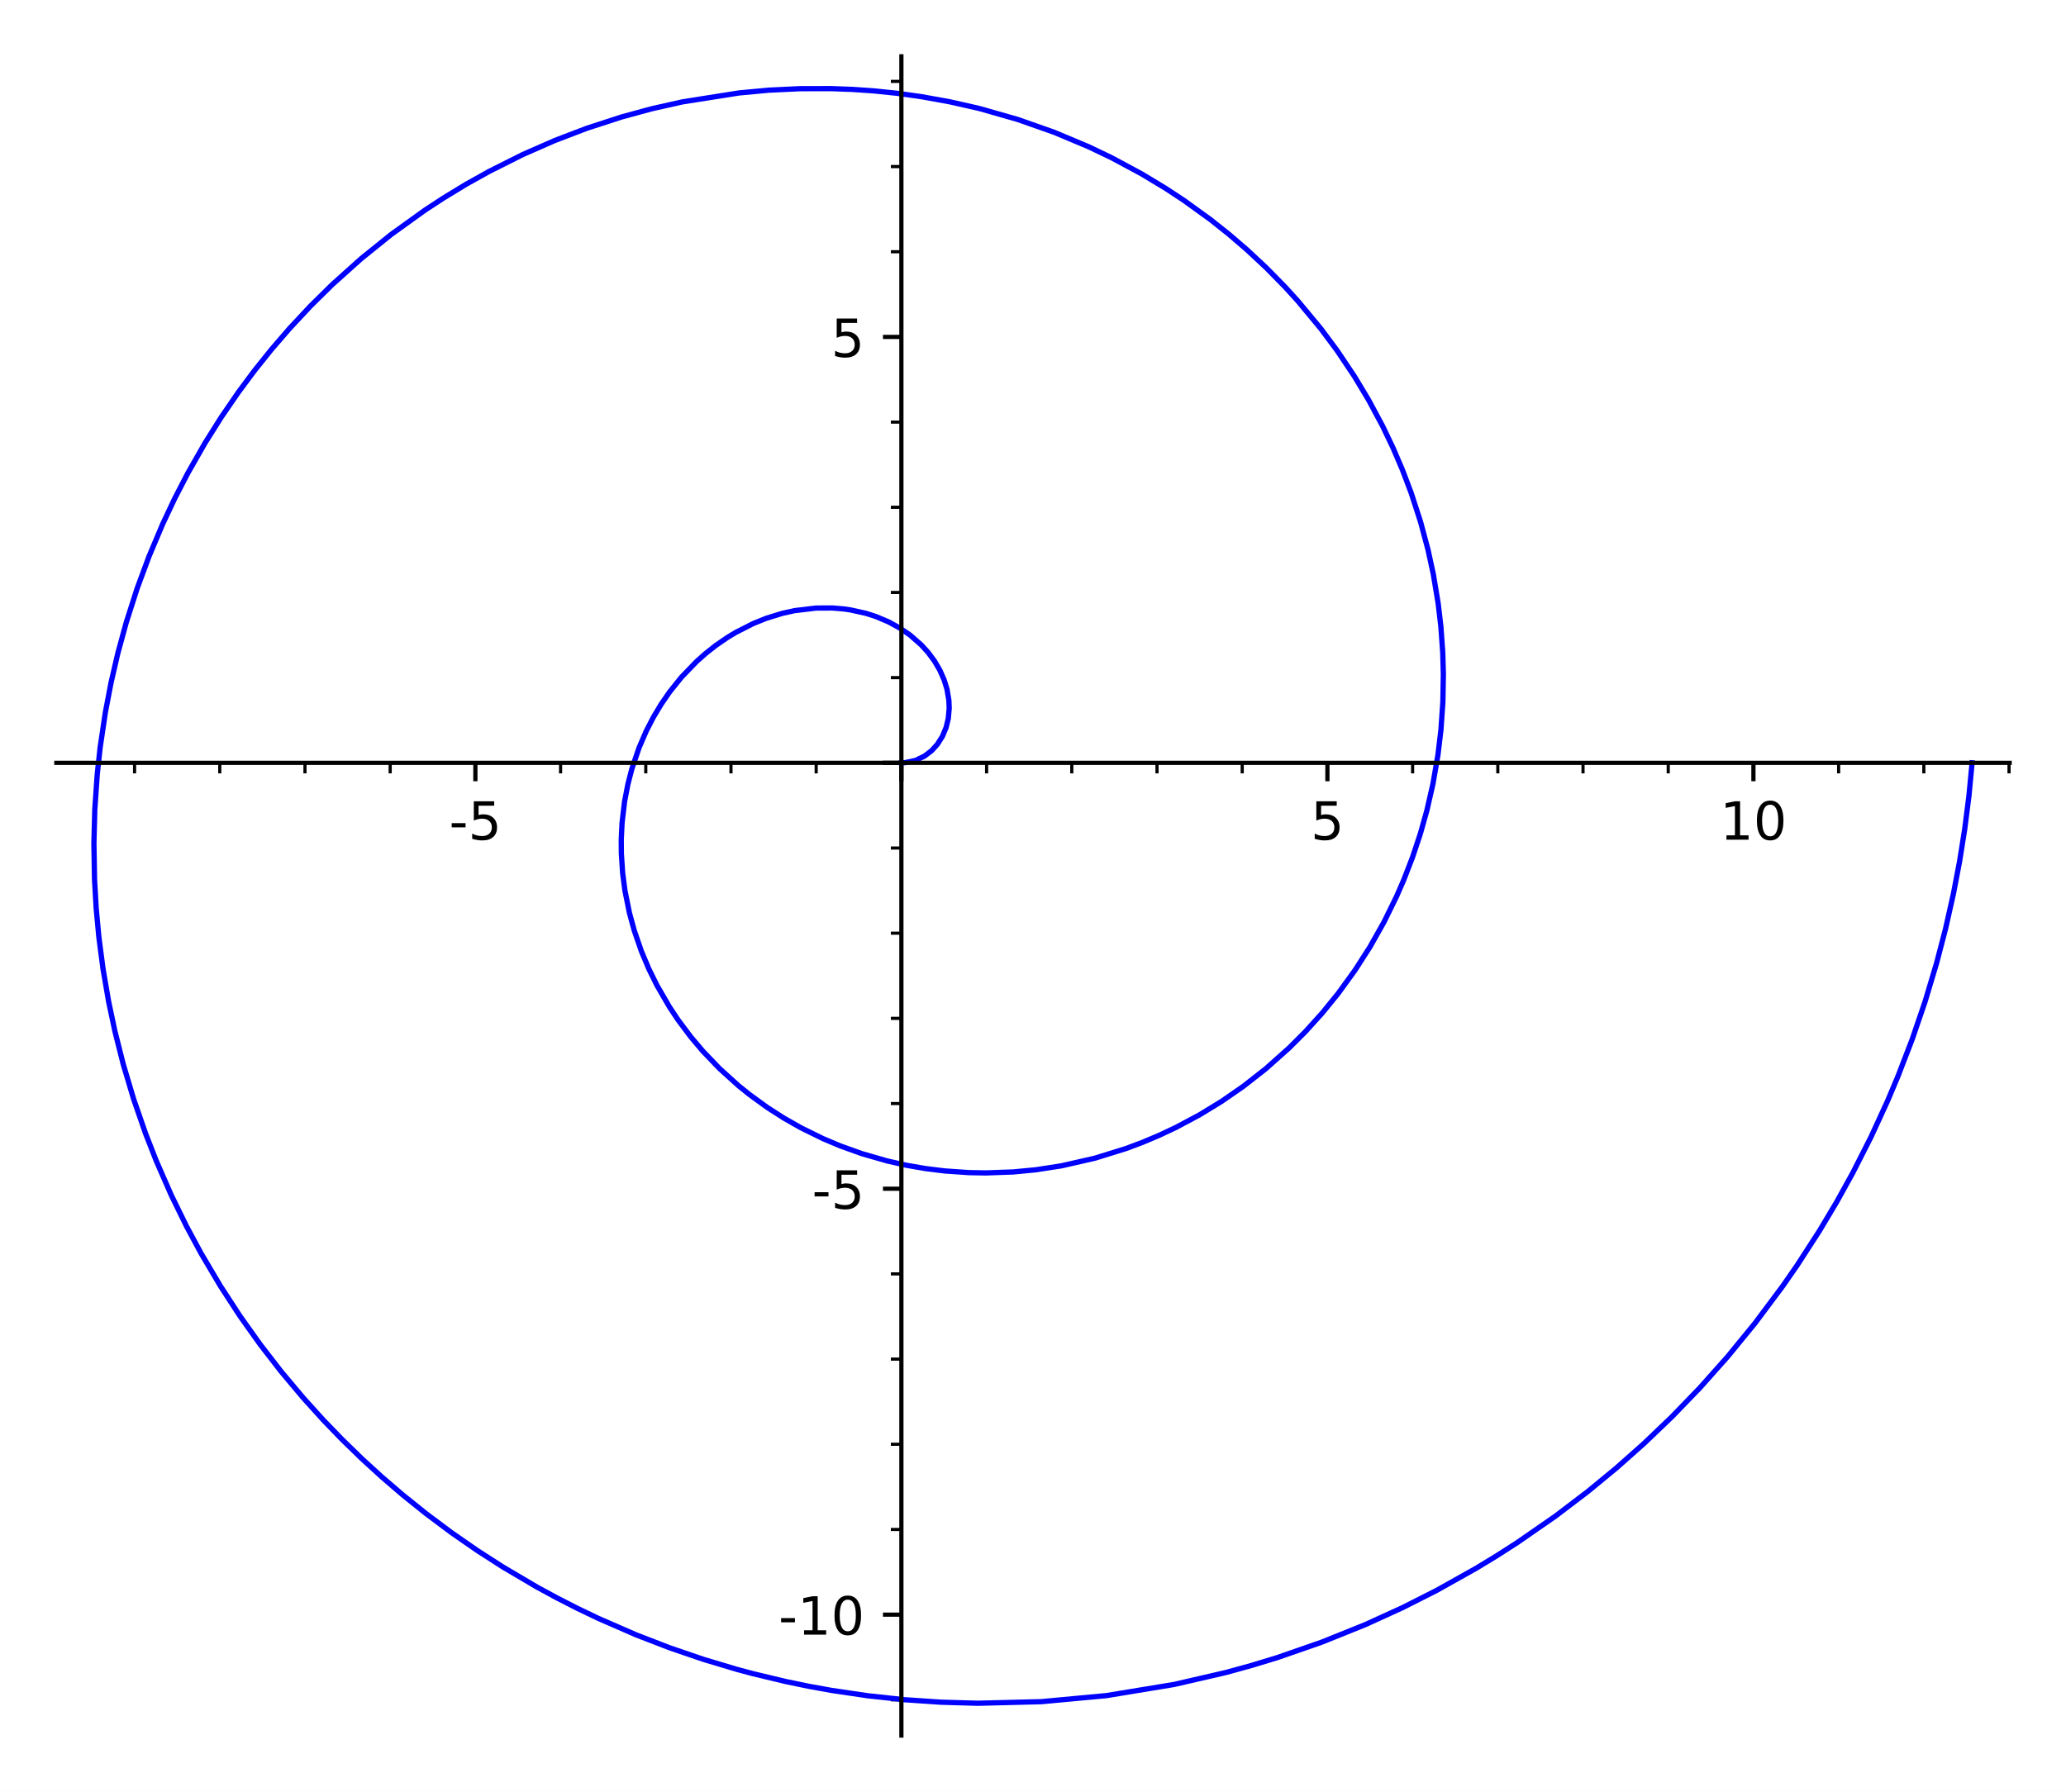
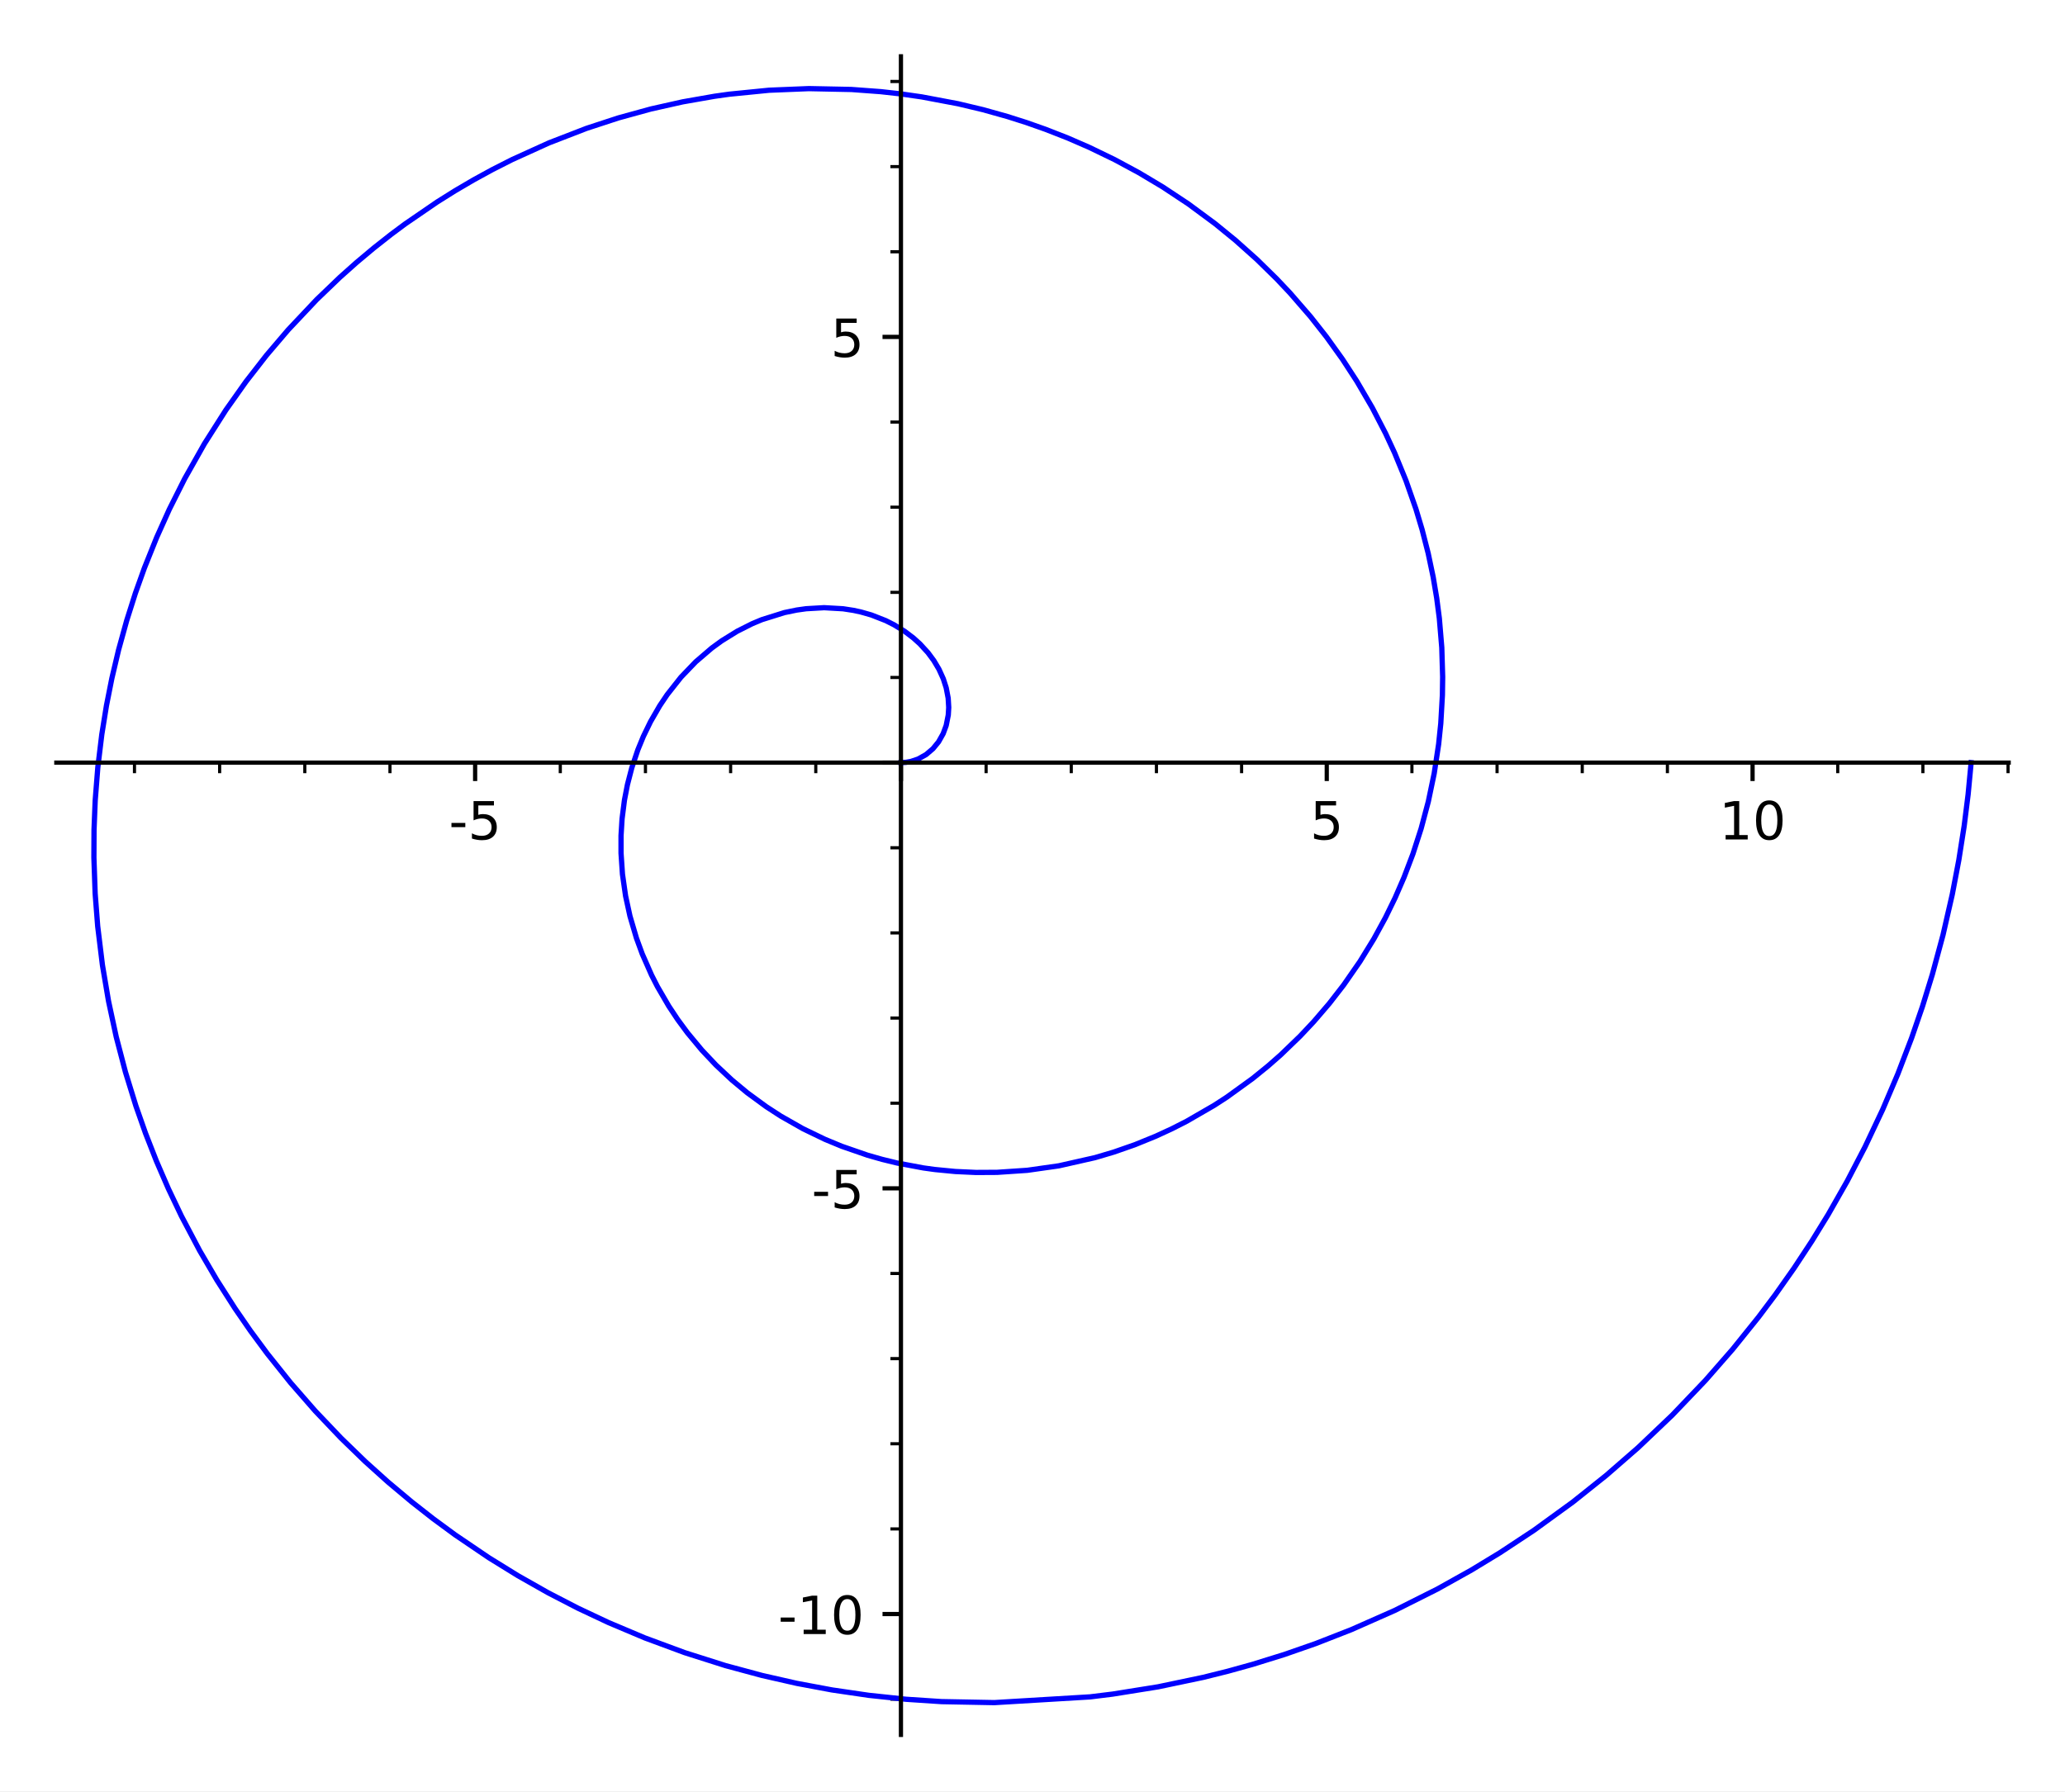
- <svg xmlns="http://www.w3.org/2000/svg" xmlns:xlink="http://www.w3.org/1999/xlink" height="340.36pt" version="1.1" viewBox="0 0 392.329 340.36" width="392.329pt">
+ <svg xmlns="http://www.w3.org/2000/svg" xmlns:xlink="http://www.w3.org/1999/xlink" height="340.36pt" version="1.1" viewBox="0 0 392.293 340.36" width="392.293pt">
  <defs>
    <style type="text/css">
*{stroke-linecap:butt;stroke-linejoin:round;}
  </style>
  </defs>
  <g id="figure_1">
    <g id="patch_1">
-       <path d="M 0 340.36  L 392.329 340.36  L 392.329 0  L 0 0  z " style="fill:#ffffff;" />
+       <path d="M 0 340.36  L 392.293 340.36  L 392.293 0  L 0 0  z " style="fill:#ffffff;" />
    </g>
    <g id="axes_1">
      <g id="patch_2">
-         <path d="M 10.7 329.66  L 381.629 329.66  L 381.629 10.7  L 10.7 10.7  z " style="fill:#ffffff;" />
+         <path d="M 10.7 329.66  L 381.593 329.66  L 381.593 10.7  L 10.7 10.7  z " style="fill:#ffffff;" />
      </g>
      <g id="matplotlib.axis_1">
        <g id="xtick_1">
          <g id="line2d_1">
            <defs>
-               <path d="M 0 0  L 0 3.5  " id="mce56220082" style="stroke:#000000;stroke-width:0.8;" />
-             </defs>
-             <g>
-               <use style="stroke:#000000;stroke-width:0.8;" x="90.273" xlink:href="#mce56220082" y="144.896" />
+               <path d="M 0 0  L 0 3.5  " id="mf5198f2189" style="stroke:#000000;stroke-width:0.8;" />
+             </defs>
+             <g>
+               <use style="stroke:#000000;stroke-width:0.8;" x="90.262" xlink:href="#mf5198f2189" y="144.911" />
            </g>
          </g>
          <g id="text_1">
            <defs>
              <path d="M 4.891 31.391  L 31.203 31.391  L 31.203 23.391  L 4.891 23.391  z " id="DejaVuSans-2d" />
              <path d="M 10.797 72.906  L 49.516 72.906  L 49.516 64.594  L 19.828 64.594  L 19.828 46.734  Q 21.969 47.469 24.109 47.828  Q 26.266 48.188 28.422 48.188  Q 40.625 48.188 47.75 41.5  Q 54.891 34.812 54.891 23.391  Q 54.891 11.625 47.562 5.094  Q 40.234 -1.422 26.906 -1.422  Q 22.312 -1.422 17.547 -0.641  Q 12.797 0.141 7.719 1.703  L 7.719 11.625  Q 12.109 9.234 16.797 8.062  Q 21.484 6.891 26.703 6.891  Q 35.156 6.891 40.078 11.328  Q 45.016 15.766 45.016 23.391  Q 45.016 31 40.078 35.438  Q 35.156 39.891 26.703 39.891  Q 22.75 39.891 18.812 39.016  Q 14.891 38.141 10.797 36.281  z " id="DejaVuSans-35" />
            </defs>
-             <g transform="translate(85.28817 159.4941)scale(0.1 -0.1)">
+             <g transform="translate(85.27645 159.5094)scale(0.1 -0.1)">
              <use xlink:href="#DejaVuSans-2d" />
              <use x="36.084" xlink:href="#DejaVuSans-35" />
            </g>
          </g>
        </g>
        <g id="xtick_2">
          <g id="line2d_2">
            <g>
-               <use style="stroke:#000000;stroke-width:0.8;" x="171.173" xlink:href="#mce56220082" y="144.896" />
+               <use style="stroke:#000000;stroke-width:0.8;" x="171.154" xlink:href="#mf5198f2189" y="144.911" />
            </g>
          </g>
        </g>
        <g id="xtick_3">
          <g id="line2d_3">
            <g>
-               <use style="stroke:#000000;stroke-width:0.8;" x="252.072" xlink:href="#mce56220082" y="144.896" />
+               <use style="stroke:#000000;stroke-width:0.8;" x="252.047" xlink:href="#mf5198f2189" y="144.911" />
            </g>
          </g>
          <g id="text_2">
-             <g transform="translate(248.8912 159.4941)scale(0.1 -0.1)">
+             <g transform="translate(248.8658 159.5094)scale(0.1 -0.1)">
              <use xlink:href="#DejaVuSans-35" />
            </g>
          </g>
        </g>
        <g id="xtick_4">
          <g id="line2d_4">
            <g>
-               <use style="stroke:#000000;stroke-width:0.8;" x="332.972" xlink:href="#mce56220082" y="144.896" />
+               <use style="stroke:#000000;stroke-width:0.8;" x="332.94" xlink:href="#mf5198f2189" y="144.911" />
            </g>
          </g>
          <g id="text_3">
            <defs>
              <path d="M 12.406 8.297  L 28.516 8.297  L 28.516 63.922  L 10.984 60.406  L 10.984 69.391  L 28.422 72.906  L 38.281 72.906  L 38.281 8.297  L 54.391 8.297  L 54.391 0  L 12.406 0  z " id="DejaVuSans-31" />
              <path d="M 31.781 66.406  Q 24.172 66.406 20.328 58.906  Q 16.5 51.422 16.5 36.375  Q 16.5 21.391 20.328 13.891  Q 24.172 6.391 31.781 6.391  Q 39.453 6.391 43.281 13.891  Q 47.125 21.391 47.125 36.375  Q 47.125 51.422 43.281 58.906  Q 39.453 66.406 31.781 66.406  z M 31.781 74.219  Q 44.047 74.219 50.516 64.516  Q 56.984 54.828 56.984 36.375  Q 56.984 17.969 50.516 8.266  Q 44.047 -1.422 31.781 -1.422  Q 19.531 -1.422 13.062 8.266  Q 6.594 17.969 6.594 36.375  Q 6.594 54.828 13.062 64.516  Q 19.531 74.219 31.781 74.219  z " id="DejaVuSans-30" />
            </defs>
-             <g transform="translate(326.6096 159.4941)scale(0.1 -0.1)">
+             <g transform="translate(326.5773 159.5094)scale(0.1 -0.1)">
              <use xlink:href="#DejaVuSans-31" />
              <use x="63.623" xlink:href="#DejaVuSans-30" />
            </g>
          </g>
        </g>
        <g id="xtick_5">
          <g id="line2d_5">
            <defs>
-               <path d="M 0 0  L 0 2  " id="m66af787dbd" style="stroke:#000000;stroke-width:0.6;" />
-             </defs>
-             <g>
-               <use style="stroke:#000000;stroke-width:0.6;" x="25.554" xlink:href="#m66af787dbd" y="144.896" />
+               <path d="M 0 0  L 0 2  " id="m4b23c8548e" style="stroke:#000000;stroke-width:0.6;" />
+             </defs>
+             <g>
+               <use style="stroke:#000000;stroke-width:0.6;" x="25.547" xlink:href="#m4b23c8548e" y="144.911" />
            </g>
          </g>
        </g>
        <g id="xtick_6">
          <g id="line2d_6">
            <g>
-               <use style="stroke:#000000;stroke-width:0.6;" x="41.734" xlink:href="#m66af787dbd" y="144.896" />
+               <use style="stroke:#000000;stroke-width:0.6;" x="41.726" xlink:href="#m4b23c8548e" y="144.911" />
            </g>
          </g>
        </g>
        <g id="xtick_7">
          <g id="line2d_7">
            <g>
-               <use style="stroke:#000000;stroke-width:0.6;" x="57.913" xlink:href="#m66af787dbd" y="144.896" />
+               <use style="stroke:#000000;stroke-width:0.6;" x="57.905" xlink:href="#m4b23c8548e" y="144.911" />
            </g>
          </g>
        </g>
        <g id="xtick_8">
          <g id="line2d_8">
            <g>
-               <use style="stroke:#000000;stroke-width:0.6;" x="74.093" xlink:href="#m66af787dbd" y="144.896" />
+               <use style="stroke:#000000;stroke-width:0.6;" x="74.083" xlink:href="#m4b23c8548e" y="144.911" />
            </g>
          </g>
        </g>
        <g id="xtick_9">
          <g id="line2d_9">
            <g>
-               <use style="stroke:#000000;stroke-width:0.6;" x="106.453" xlink:href="#m66af787dbd" y="144.896" />
+               <use style="stroke:#000000;stroke-width:0.6;" x="106.44" xlink:href="#m4b23c8548e" y="144.911" />
            </g>
          </g>
        </g>
        <g id="xtick_10">
          <g id="line2d_10">
            <g>
-               <use style="stroke:#000000;stroke-width:0.6;" x="122.633" xlink:href="#m66af787dbd" y="144.896" />
+               <use style="stroke:#000000;stroke-width:0.6;" x="122.619" xlink:href="#m4b23c8548e" y="144.911" />
            </g>
          </g>
        </g>
        <g id="xtick_11">
          <g id="line2d_11">
            <g>
-               <use style="stroke:#000000;stroke-width:0.6;" x="138.813" xlink:href="#m66af787dbd" y="144.896" />
+               <use style="stroke:#000000;stroke-width:0.6;" x="138.797" xlink:href="#m4b23c8548e" y="144.911" />
            </g>
          </g>
        </g>
        <g id="xtick_12">
          <g id="line2d_12">
            <g>
-               <use style="stroke:#000000;stroke-width:0.6;" x="154.993" xlink:href="#m66af787dbd" y="144.896" />
+               <use style="stroke:#000000;stroke-width:0.6;" x="154.976" xlink:href="#m4b23c8548e" y="144.911" />
            </g>
          </g>
        </g>
        <g id="xtick_13">
          <g id="line2d_13">
            <g>
-               <use style="stroke:#000000;stroke-width:0.6;" x="187.353" xlink:href="#m66af787dbd" y="144.896" />
+               <use style="stroke:#000000;stroke-width:0.6;" x="187.333" xlink:href="#m4b23c8548e" y="144.911" />
            </g>
          </g>
        </g>
        <g id="xtick_14">
          <g id="line2d_14">
            <g>
-               <use style="stroke:#000000;stroke-width:0.6;" x="203.533" xlink:href="#m66af787dbd" y="144.896" />
+               <use style="stroke:#000000;stroke-width:0.6;" x="203.511" xlink:href="#m4b23c8548e" y="144.911" />
            </g>
          </g>
        </g>
        <g id="xtick_15">
          <g id="line2d_15">
            <g>
-               <use style="stroke:#000000;stroke-width:0.6;" x="219.713" xlink:href="#m66af787dbd" y="144.896" />
+               <use style="stroke:#000000;stroke-width:0.6;" x="219.69" xlink:href="#m4b23c8548e" y="144.911" />
            </g>
          </g>
        </g>
        <g id="xtick_16">
          <g id="line2d_16">
            <g>
-               <use style="stroke:#000000;stroke-width:0.6;" x="235.893" xlink:href="#m66af787dbd" y="144.896" />
+               <use style="stroke:#000000;stroke-width:0.6;" x="235.869" xlink:href="#m4b23c8548e" y="144.911" />
            </g>
          </g>
        </g>
        <g id="xtick_17">
          <g id="line2d_17">
            <g>
-               <use style="stroke:#000000;stroke-width:0.6;" x="268.252" xlink:href="#m66af787dbd" y="144.896" />
+               <use style="stroke:#000000;stroke-width:0.6;" x="268.226" xlink:href="#m4b23c8548e" y="144.911" />
            </g>
          </g>
        </g>
        <g id="xtick_18">
          <g id="line2d_18">
            <g>
-               <use style="stroke:#000000;stroke-width:0.6;" x="284.432" xlink:href="#m66af787dbd" y="144.896" />
+               <use style="stroke:#000000;stroke-width:0.6;" x="284.404" xlink:href="#m4b23c8548e" y="144.911" />
            </g>
          </g>
        </g>
        <g id="xtick_19">
          <g id="line2d_19">
            <g>
-               <use style="stroke:#000000;stroke-width:0.6;" x="300.612" xlink:href="#m66af787dbd" y="144.896" />
+               <use style="stroke:#000000;stroke-width:0.6;" x="300.583" xlink:href="#m4b23c8548e" y="144.911" />
            </g>
          </g>
        </g>
        <g id="xtick_20">
          <g id="line2d_20">
            <g>
-               <use style="stroke:#000000;stroke-width:0.6;" x="316.792" xlink:href="#m66af787dbd" y="144.896" />
+               <use style="stroke:#000000;stroke-width:0.6;" x="316.761" xlink:href="#m4b23c8548e" y="144.911" />
            </g>
          </g>
        </g>
        <g id="xtick_21">
          <g id="line2d_21">
            <g>
-               <use style="stroke:#000000;stroke-width:0.6;" x="349.152" xlink:href="#m66af787dbd" y="144.896" />
+               <use style="stroke:#000000;stroke-width:0.6;" x="349.118" xlink:href="#m4b23c8548e" y="144.911" />
            </g>
          </g>
        </g>
        <g id="xtick_22">
          <g id="line2d_22">
            <g>
-               <use style="stroke:#000000;stroke-width:0.6;" x="365.332" xlink:href="#m66af787dbd" y="144.896" />
+               <use style="stroke:#000000;stroke-width:0.6;" x="365.297" xlink:href="#m4b23c8548e" y="144.911" />
            </g>
          </g>
        </g>
        <g id="xtick_23">
          <g id="line2d_23">
            <g>
-               <use style="stroke:#000000;stroke-width:0.6;" x="381.512" xlink:href="#m66af787dbd" y="144.896" />
+               <use style="stroke:#000000;stroke-width:0.6;" x="381.475" xlink:href="#m4b23c8548e" y="144.911" />
            </g>
          </g>
        </g>
      </g>
      <g id="matplotlib.axis_2">
        <g id="ytick_1">
          <g id="line2d_24">
            <defs>
-               <path d="M 0 0  L -3.5 0  " id="mcc9e016724" style="stroke:#000000;stroke-width:0.8;" />
-             </defs>
-             <g>
-               <use style="stroke:#000000;stroke-width:0.8;" x="171.173" xlink:href="#mcc9e016724" y="306.695" />
+               <path d="M 0 0  L -3.5 0  " id="m5df788d10e" style="stroke:#000000;stroke-width:0.8;" />
+             </defs>
+             <g>
+               <use style="stroke:#000000;stroke-width:0.8;" x="171.154" xlink:href="#m5df788d10e" y="306.696" />
            </g>
          </g>
          <g id="text_4">
-             <g transform="translate(147.8401 310.4941)scale(0.1 -0.1)">
+             <g transform="translate(147.8215 310.4957)scale(0.1 -0.1)">
              <use xlink:href="#DejaVuSans-2d" />
              <use x="36.084" xlink:href="#DejaVuSans-31" />
              <use x="99.707" xlink:href="#DejaVuSans-30" />
            </g>
          </g>
        </g>
        <g id="ytick_2">
          <g id="line2d_25">
            <g>
-               <use style="stroke:#000000;stroke-width:0.8;" x="171.173" xlink:href="#mcc9e016724" y="225.795" />
+               <use style="stroke:#000000;stroke-width:0.8;" x="171.154" xlink:href="#m5df788d10e" y="225.804" />
            </g>
          </g>
          <g id="text_5">
-             <g transform="translate(154.2026 229.5945)scale(0.1 -0.1)">
+             <g transform="translate(154.184 229.6029)scale(0.1 -0.1)">
              <use xlink:href="#DejaVuSans-2d" />
              <use x="36.084" xlink:href="#DejaVuSans-35" />
            </g>
          </g>
        </g>
        <g id="ytick_3">
          <g id="line2d_26">
            <g>
-               <use style="stroke:#000000;stroke-width:0.8;" x="171.173" xlink:href="#mcc9e016724" y="144.896" />
+               <use style="stroke:#000000;stroke-width:0.8;" x="171.154" xlink:href="#m5df788d10e" y="144.911" />
            </g>
          </g>
        </g>
        <g id="ytick_4">
          <g id="line2d_27">
            <g>
-               <use style="stroke:#000000;stroke-width:0.8;" x="171.173" xlink:href="#mcc9e016724" y="63.996" />
+               <use style="stroke:#000000;stroke-width:0.8;" x="171.154" xlink:href="#m5df788d10e" y="64.018" />
            </g>
          </g>
          <g id="text_6">
-             <g transform="translate(157.8104 67.79532)scale(0.1 -0.1)">
+             <g transform="translate(157.7918 67.81744)scale(0.1 -0.1)">
              <use xlink:href="#DejaVuSans-35" />
            </g>
          </g>
        </g>
        <g id="ytick_5">
          <g id="line2d_28">
            <defs>
-               <path d="M 0 0  L -2 0  " id="m59d28e38ee" style="stroke:#000000;stroke-width:0.6;" />
-             </defs>
-             <g>
-               <use style="stroke:#000000;stroke-width:0.6;" x="171.173" xlink:href="#m59d28e38ee" y="322.875" />
+               <path d="M 0 0  L -2 0  " id="m7f6d53a104" style="stroke:#000000;stroke-width:0.6;" />
+             </defs>
+             <g>
+               <use style="stroke:#000000;stroke-width:0.6;" x="171.154" xlink:href="#m7f6d53a104" y="322.875" />
            </g>
          </g>
        </g>
        <g id="ytick_6">
          <g id="line2d_29">
            <g>
-               <use style="stroke:#000000;stroke-width:0.6;" x="171.173" xlink:href="#m59d28e38ee" y="290.515" />
+               <use style="stroke:#000000;stroke-width:0.6;" x="171.154" xlink:href="#m7f6d53a104" y="290.518" />
            </g>
          </g>
        </g>
        <g id="ytick_7">
          <g id="line2d_30">
            <g>
-               <use style="stroke:#000000;stroke-width:0.6;" x="171.173" xlink:href="#m59d28e38ee" y="274.335" />
+               <use style="stroke:#000000;stroke-width:0.6;" x="171.154" xlink:href="#m7f6d53a104" y="274.339" />
            </g>
          </g>
        </g>
        <g id="ytick_8">
          <g id="line2d_31">
            <g>
-               <use style="stroke:#000000;stroke-width:0.6;" x="171.173" xlink:href="#m59d28e38ee" y="258.155" />
+               <use style="stroke:#000000;stroke-width:0.6;" x="171.154" xlink:href="#m7f6d53a104" y="258.161" />
            </g>
          </g>
        </g>
        <g id="ytick_9">
          <g id="line2d_32">
            <g>
-               <use style="stroke:#000000;stroke-width:0.6;" x="171.173" xlink:href="#m59d28e38ee" y="241.975" />
+               <use style="stroke:#000000;stroke-width:0.6;" x="171.154" xlink:href="#m7f6d53a104" y="241.982" />
            </g>
          </g>
        </g>
        <g id="ytick_10">
          <g id="line2d_33">
            <g>
-               <use style="stroke:#000000;stroke-width:0.6;" x="171.173" xlink:href="#m59d28e38ee" y="209.615" />
+               <use style="stroke:#000000;stroke-width:0.6;" x="171.154" xlink:href="#m7f6d53a104" y="209.625" />
            </g>
          </g>
        </g>
        <g id="ytick_11">
          <g id="line2d_34">
            <g>
-               <use style="stroke:#000000;stroke-width:0.6;" x="171.173" xlink:href="#m59d28e38ee" y="193.435" />
+               <use style="stroke:#000000;stroke-width:0.6;" x="171.154" xlink:href="#m7f6d53a104" y="193.447" />
            </g>
          </g>
        </g>
        <g id="ytick_12">
          <g id="line2d_35">
            <g>
-               <use style="stroke:#000000;stroke-width:0.6;" x="171.173" xlink:href="#m59d28e38ee" y="177.256" />
+               <use style="stroke:#000000;stroke-width:0.6;" x="171.154" xlink:href="#m7f6d53a104" y="177.268" />
            </g>
          </g>
        </g>
        <g id="ytick_13">
          <g id="line2d_36">
            <g>
-               <use style="stroke:#000000;stroke-width:0.6;" x="171.173" xlink:href="#m59d28e38ee" y="161.076" />
+               <use style="stroke:#000000;stroke-width:0.6;" x="171.154" xlink:href="#m7f6d53a104" y="161.09" />
            </g>
          </g>
        </g>
        <g id="ytick_14">
          <g id="line2d_37">
            <g>
-               <use style="stroke:#000000;stroke-width:0.6;" x="171.173" xlink:href="#m59d28e38ee" y="128.716" />
+               <use style="stroke:#000000;stroke-width:0.6;" x="171.154" xlink:href="#m7f6d53a104" y="128.732" />
            </g>
          </g>
        </g>
        <g id="ytick_15">
          <g id="line2d_38">
            <g>
-               <use style="stroke:#000000;stroke-width:0.6;" x="171.173" xlink:href="#m59d28e38ee" y="112.536" />
+               <use style="stroke:#000000;stroke-width:0.6;" x="171.154" xlink:href="#m7f6d53a104" y="112.554" />
            </g>
          </g>
        </g>
        <g id="ytick_16">
          <g id="line2d_39">
            <g>
-               <use style="stroke:#000000;stroke-width:0.6;" x="171.173" xlink:href="#m59d28e38ee" y="96.356" />
+               <use style="stroke:#000000;stroke-width:0.6;" x="171.154" xlink:href="#m7f6d53a104" y="96.375" />
            </g>
          </g>
        </g>
        <g id="ytick_17">
          <g id="line2d_40">
            <g>
-               <use style="stroke:#000000;stroke-width:0.6;" x="171.173" xlink:href="#m59d28e38ee" y="80.176" />
+               <use style="stroke:#000000;stroke-width:0.6;" x="171.154" xlink:href="#m7f6d53a104" y="80.197" />
            </g>
          </g>
        </g>
        <g id="ytick_18">
          <g id="line2d_41">
            <g>
-               <use style="stroke:#000000;stroke-width:0.6;" x="171.173" xlink:href="#m59d28e38ee" y="47.816" />
+               <use style="stroke:#000000;stroke-width:0.6;" x="171.154" xlink:href="#m7f6d53a104" y="47.84" />
            </g>
          </g>
        </g>
        <g id="ytick_19">
          <g id="line2d_42">
            <g>
-               <use style="stroke:#000000;stroke-width:0.6;" x="171.173" xlink:href="#m59d28e38ee" y="31.636" />
+               <use style="stroke:#000000;stroke-width:0.6;" x="171.154" xlink:href="#m7f6d53a104" y="31.661" />
            </g>
          </g>
        </g>
        <g id="ytick_20">
          <g id="line2d_43">
            <g>
-               <use style="stroke:#000000;stroke-width:0.6;" x="171.173" xlink:href="#m59d28e38ee" y="15.456" />
+               <use style="stroke:#000000;stroke-width:0.6;" x="171.154" xlink:href="#m7f6d53a104" y="15.483" />
            </g>
          </g>
        </g>
      </g>
      <g id="line2d_44">
-         <path clip-path="url(#p565484f549)" d="M 171.173 144.896  L 171.857 144.867  L 173.897 144.426  L 175.579 143.611  L 176.949 142.553  L 178 141.39  L 178.975 139.846  L 179.665 138.178  L 180.073 136.503  L 180.25 134.538  L 180.188 133.018  L 179.832 130.92  L 179.3 129.179  L 178.482 127.314  L 177.454 125.556  L 176.22 123.895  L 174.956 122.506  L 172.804 120.621  L 170.905 119.312  L 168.741 118.125  L 166.361 117.119  L 164.464 116.507  L 161.432 115.836  L 160.175 115.659  L 158.055 115.485  L 154.966 115.5  L 150.88 115.989  L 148.563 116.502  L 145.556 117.428  L 143.052 118.433  L 139.671 120.152  L 138.14 121.079  L 135.919 122.607  L 133.986 124.132  L 132.266 125.661  L 129.4 128.637  L 127.137 131.461  L 125.539 133.787  L 124.068 136.246  L 122.721 138.863  L 121.349 142.044  L 119.973 146.109  L 119.241 148.942  L 118.609 152.229  L 118.129 156.291  L 117.975 159.511  L 117.995 162.135  L 118.235 165.796  L 118.674 169.161  L 119.522 173.381  L 120.458 176.802  L 121.8 180.684  L 123.214 184.042  L 124.763 187.184  L 127.142 191.288  L 128.749 193.704  L 131.162 196.932  L 133.516 199.715  L 136.663 202.992  L 140.199 206.19  L 142.271 207.863  L 145.724 210.372  L 148.851 212.377  L 152.116 214.23  L 156.283 216.278  L 159.583 217.669  L 163.668 219.133  L 168.471 220.516  L 172.157 221.344  L 175.757 221.967  L 179.418 222.419  L 183.988 222.734  L 187.18 222.793  L 192.411 222.608  L 196.725 222.193  L 201.55 221.447  L 207.91 219.999  L 213.871 218.145  L 217.016 216.963  L 220.134 215.647  L 223.329 214.142  L 227.802 211.753  L 231.994 209.191  L 236.073 206.369  L 240.358 203.014  L 244.842 199.013  L 247.879 195.973  L 251.098 192.412  L 254.123 188.692  L 257.317 184.285  L 260.165 179.84  L 262.818 175.134  L 265.219 170.241  L 266.557 167.169  L 268.234 162.834  L 269.712 158.391  L 270.96 153.953  L 272.115 148.893  L 273.064 143.38  L 273.63 138.647  L 273.999 133.322  L 274.09 128.06  L 273.973 123.931  L 273.615 118.969  L 273.096 114.561  L 272.182 109.06  L 271.172 104.404  L 269.77 99.158  L 267.981 93.64  L 266.333 89.283  L 264.519 85.042  L 262.55 80.924  L 259.897 75.976  L 257.185 71.462  L 253.891 66.552  L 250.809 62.413  L 246.474 57.188  L 244.043 54.515  L 240.505 50.908  L 236.792 47.439  L 233.366 44.494  L 229.81 41.669  L 224.825 38.065  L 221.324 35.76  L 216.789 33.026  L 211.139 29.987  L 206.761 27.889  L 200.156 25.117  L 193.291 22.702  L 186.244 20.683  L 185.589 20.519  L 180.313 19.327  L 174.961 18.36  L 170.439 17.728  L 165.877 17.258  L 161.898 16.984  L 157.897 16.834  L 151.958 16.843  L 145.992 17.128  L 140.343 17.654  L 129.653 19.339  L 123.795 20.651  L 118.075 22.207  L 111.465 24.355  L 105.326 26.699  L 99.276 29.356  L 92.857 32.575  L 88.479 35.021  L 84.176 37.639  L 80.736 39.892  L 74.268 44.545  L 68.588 49.127  L 63.123 54.029  L 58.965 58.129  L 54.961 62.417  L 51.52 66.407  L 48.337 70.381  L 45.286 74.483  L 42.017 79.245  L 38.929 84.157  L 35.66 89.885  L 33.194 94.652  L 30.894 99.532  L 28.29 105.704  L 26.053 111.744  L 23.982 118.209  L 22.38 124.073  L 21.089 129.658  L 20.009 135.311  L 19.019 141.976  L 18.465 147.083  L 18.002 153.762  L 17.833 160.171  L 17.95 167.029  L 18.264 172.511  L 18.774 177.999  L 19.574 184.104  L 20.62 190.197  L 21.814 195.85  L 23.407 202.162  L 25.377 208.768  L 27.643 215.31  L 29.667 220.486  L 32.521 227.01  L 35.431 232.956  L 38.176 238.056  L 41.831 244.237  L 45.579 249.993  L 49.377 255.332  L 53.378 260.504  L 57.572 265.502  L 61.4 269.735  L 64.914 273.375  L 68.678 277.039  L 72.538 280.567  L 76.488 283.957  L 80.876 287.482  L 85.726 291.109  L 90.609 294.497  L 95.511 297.651  L 101.956 301.449  L 105.781 303.527  L 109.668 305.513  L 113.613 307.402  L 120.771 310.524  L 127.178 313  L 133.592 315.191  L 139.863 317.069  L 142.965 317.904  L 149.226 319.404  L 153.567 320.303  L 157.939 321.094  L 164.826 322.11  L 171.773 322.857  L 178.706 323.327  L 185.677 323.526  L 197.769 323.226  L 210.145 322.071  L 222.998 319.95  L 232.817 317.681  L 237.692 316.339  L 242.541 314.86  L 250.948 311.941  L 259.298 308.579  L 266.376 305.35  L 272.85 302.073  L 280.33 297.88  L 284.252 295.496  L 288.123 293.012  L 295.37 287.987  L 301.521 283.31  L 306.951 278.837  L 312.202 274.176  L 317.489 269.114  L 322.808 263.607  L 328.078 257.687  L 333.27 251.339  L 338.556 244.261  L 341.253 240.372  L 345.513 233.786  L 348.773 228.32  L 351.861 222.735  L 355.282 215.993  L 358.451 209.104  L 360.42 204.433  L 363.119 197.417  L 365.556 190.281  L 367.762 182.917  L 369.458 176.406  L 370.937 169.825  L 372.111 163.682  L 373.095 157.49  L 373.893 151.212  L 374.496 144.896  L 374.496 144.896  " style="fill:none;stroke:#0000ff;stroke-linecap:square;" />
+         <path clip-path="url(#p7267789f40)" d="M 171.154 144.911  L 172.132 144.852  L 173.067 144.682  L 174.422 144.227  L 175.938 143.376  L 177.239 142.265  L 178.296 140.971  L 179.173 139.415  L 179.751 137.85  L 180.147 135.86  L 180.232 134.432  L 180.127 132.656  L 179.755 130.706  L 179.203 128.988  L 178.38 127.171  L 177.402 125.523  L 176.288 124.017  L 174.76 122.348  L 173.512 121.22  L 171.846 119.955  L 169.85 118.725  L 168.267 117.927  L 165.554 116.863  L 163.556 116.291  L 162.141 115.983  L 160.157 115.677  L 156.564 115.471  L 153.144 115.668  L 151.348 115.921  L 149.016 116.402  L 144.731 117.746  L 142.883 118.519  L 140.04 119.951  L 137.097 121.775  L 135.222 123.139  L 132.159 125.764  L 129.351 128.694  L 126.751 131.99  L 125.33 134.108  L 123.573 137.149  L 122.225 139.923  L 121.17 142.489  L 120.019 145.92  L 119.197 149.093  L 118.63 152.024  L 118.174 155.607  L 117.979 158.789  L 117.98 162.13  L 118.25 166.102  L 118.844 170.253  L 119.676 174.075  L 120.901 178.239  L 121.997 181.237  L 123.775 185.276  L 124.903 187.487  L 127.056 191.187  L 128.75 193.738  L 130.587 196.231  L 133.318 199.521  L 135.999 202.365  L 139.029 205.206  L 141.949 207.635  L 145.562 210.282  L 148.322 212.074  L 152.539 214.472  L 156.703 216.483  L 159.917 217.815  L 164.814 219.51  L 167.599 220.304  L 170.386 220.983  L 175.401 221.925  L 177.606 222.229  L 181.479 222.605  L 185.405 222.786  L 189.416 222.765  L 195.164 222.378  L 201.154 221.525  L 208.025 219.971  L 211.578 218.918  L 215.606 217.511  L 219.593 215.886  L 222.654 214.472  L 225.451 213.048  L 230.649 210.044  L 233.05 208.487  L 237.969 204.928  L 240.902 202.547  L 243.305 200.434  L 246.982 196.887  L 249.585 194.117  L 252.536 190.673  L 255.255 187.168  L 258.35 182.708  L 260.998 178.396  L 263.193 174.376  L 265.041 170.586  L 266.732 166.691  L 268.418 162.255  L 269.978 157.431  L 271.345 152.296  L 272.46 146.956  L 273.303 141.395  L 273.71 137.462  L 274.018 132.062  L 274.066 128.623  L 273.899 123.052  L 273.433 117.486  L 272.934 113.641  L 272.267 109.668  L 271.312 105.126  L 270.155 100.614  L 268.983 96.708  L 267.095 91.319  L 264.928 86.037  L 263.214 82.341  L 260.704 77.487  L 257.76 72.443  L 255.029 68.246  L 251.989 64.007  L 248.959 60.158  L 245.06 55.662  L 242.532 52.984  L 238.749 49.275  L 234.696 45.654  L 230.853 42.517  L 225.774 38.762  L 220.893 35.527  L 216.349 32.813  L 211.748 30.332  L 206.934 28.003  L 202.819 26.213  L 198.62 24.57  L 195.013 23.297  L 191.353 22.133  L 186.723 20.837  L 182.024 19.717  L 175.117 18.414  L 171.235 17.855  L 167.323 17.416  L 161.742 17.002  L 153.661 16.838  L 146.107 17.145  L 138.529 17.9  L 135.758 18.289  L 129.693 19.353  L 123.651 20.709  L 117.499 22.401  L 111.43 24.388  L 104.296 27.146  L 97.286 30.328  L 93.506 32.248  L 89.978 34.178  L 86.496 36.218  L 83.064 38.368  L 76.976 42.544  L 74.307 44.531  L 70.992 47.143  L 67.747 49.863  L 64.575 52.69  L 60.146 56.943  L 54.744 62.673  L 50.64 67.489  L 46.735 72.508  L 42.901 77.927  L 38.837 84.318  L 35.093 90.95  L 32.167 96.779  L 29.758 102.133  L 27.435 107.92  L 25.723 112.709  L 24.073 117.901  L 22.523 123.506  L 21.25 128.897  L 20.227 134.056  L 19.34 139.554  L 18.583 145.808  L 18.084 152.116  L 17.862 157.672  L 17.838 162.945  L 18.077 169.795  L 18.559 176.006  L 19.46 183.385  L 20.619 190.237  L 22.073 196.992  L 23.831 203.707  L 25.817 210.142  L 27.649 215.351  L 29.711 220.619  L 31.992 225.883  L 34.469 231.079  L 37.936 237.647  L 41.179 243.199  L 44.653 248.638  L 47.593 252.898  L 50.788 257.222  L 55.206 262.748  L 59.881 268.105  L 64.803 273.277  L 69.378 277.709  L 73.709 281.607  L 78.188 285.363  L 82.292 288.581  L 86.506 291.678  L 92.883 296  L 98.425 299.425  L 104.115 302.647  L 109.774 305.574  L 115.558 308.297  L 122.488 311.224  L 130.071 314.029  L 137.809 316.487  L 144.753 318.362  L 151.375 319.868  L 158.074 321.12  L 165.08 322.145  L 172.148 322.891  L 178.859 323.335  L 188.896 323.526  L 207.091 322.434  L 211.4 321.903  L 220.009 320.524  L 228.578 318.726  L 233.283 317.553  L 237.967 316.253  L 243.985 314.383  L 249.953 312.302  L 256.705 309.664  L 264.953 306.017  L 273.047 301.956  L 279.544 298.328  L 284.935 295.053  L 291.381 290.799  L 298.786 285.42  L 305.133 280.352  L 311.179 275.088  L 317.685 268.893  L 323.995 262.286  L 329.155 256.382  L 334.087 250.252  L 337.243 246.044  L 340.799 241  L 344.202 235.831  L 347.309 230.777  L 350.92 224.429  L 354.302 217.931  L 357.672 210.796  L 360.533 204.079  L 363.151 197.24  L 365.215 191.241  L 367.09 185.163  L 369.117 177.659  L 370.88 169.944  L 372.115 163.467  L 373.14 156.937  L 373.889 150.941  L 374.46 144.911  L 374.46 144.911  " style="fill:none;stroke:#0000ff;stroke-linecap:square;" />
      </g>
      <g id="patch_3">
-         <path d="M 171.173 329.66  L 171.173 10.7  " style="fill:none;stroke:#000000;stroke-linecap:square;stroke-linejoin:miter;stroke-width:0.8;" />
+         <path d="M 171.154 329.66  L 171.154 10.7  " style="fill:none;stroke:#000000;stroke-linecap:square;stroke-linejoin:miter;stroke-width:0.8;" />
      </g>
      <g id="patch_4">
-         <path d="M 10.7 144.896  L 381.629 144.896  " style="fill:none;stroke:#000000;stroke-linecap:square;stroke-linejoin:miter;stroke-width:0.8;" />
+         <path d="M 10.7 144.911  L 381.593 144.911  " style="fill:none;stroke:#000000;stroke-linecap:square;stroke-linejoin:miter;stroke-width:0.8;" />
      </g>
    </g>
  </g>
  <defs>
-     <clipPath id="p565484f549">
-       <rect height="318.96" width="370.929" x="10.7" y="10.7" />
+     <clipPath id="p7267789f40">
+       <rect height="318.96" width="370.893" x="10.7" y="10.7" />
    </clipPath>
  </defs>
</svg>
